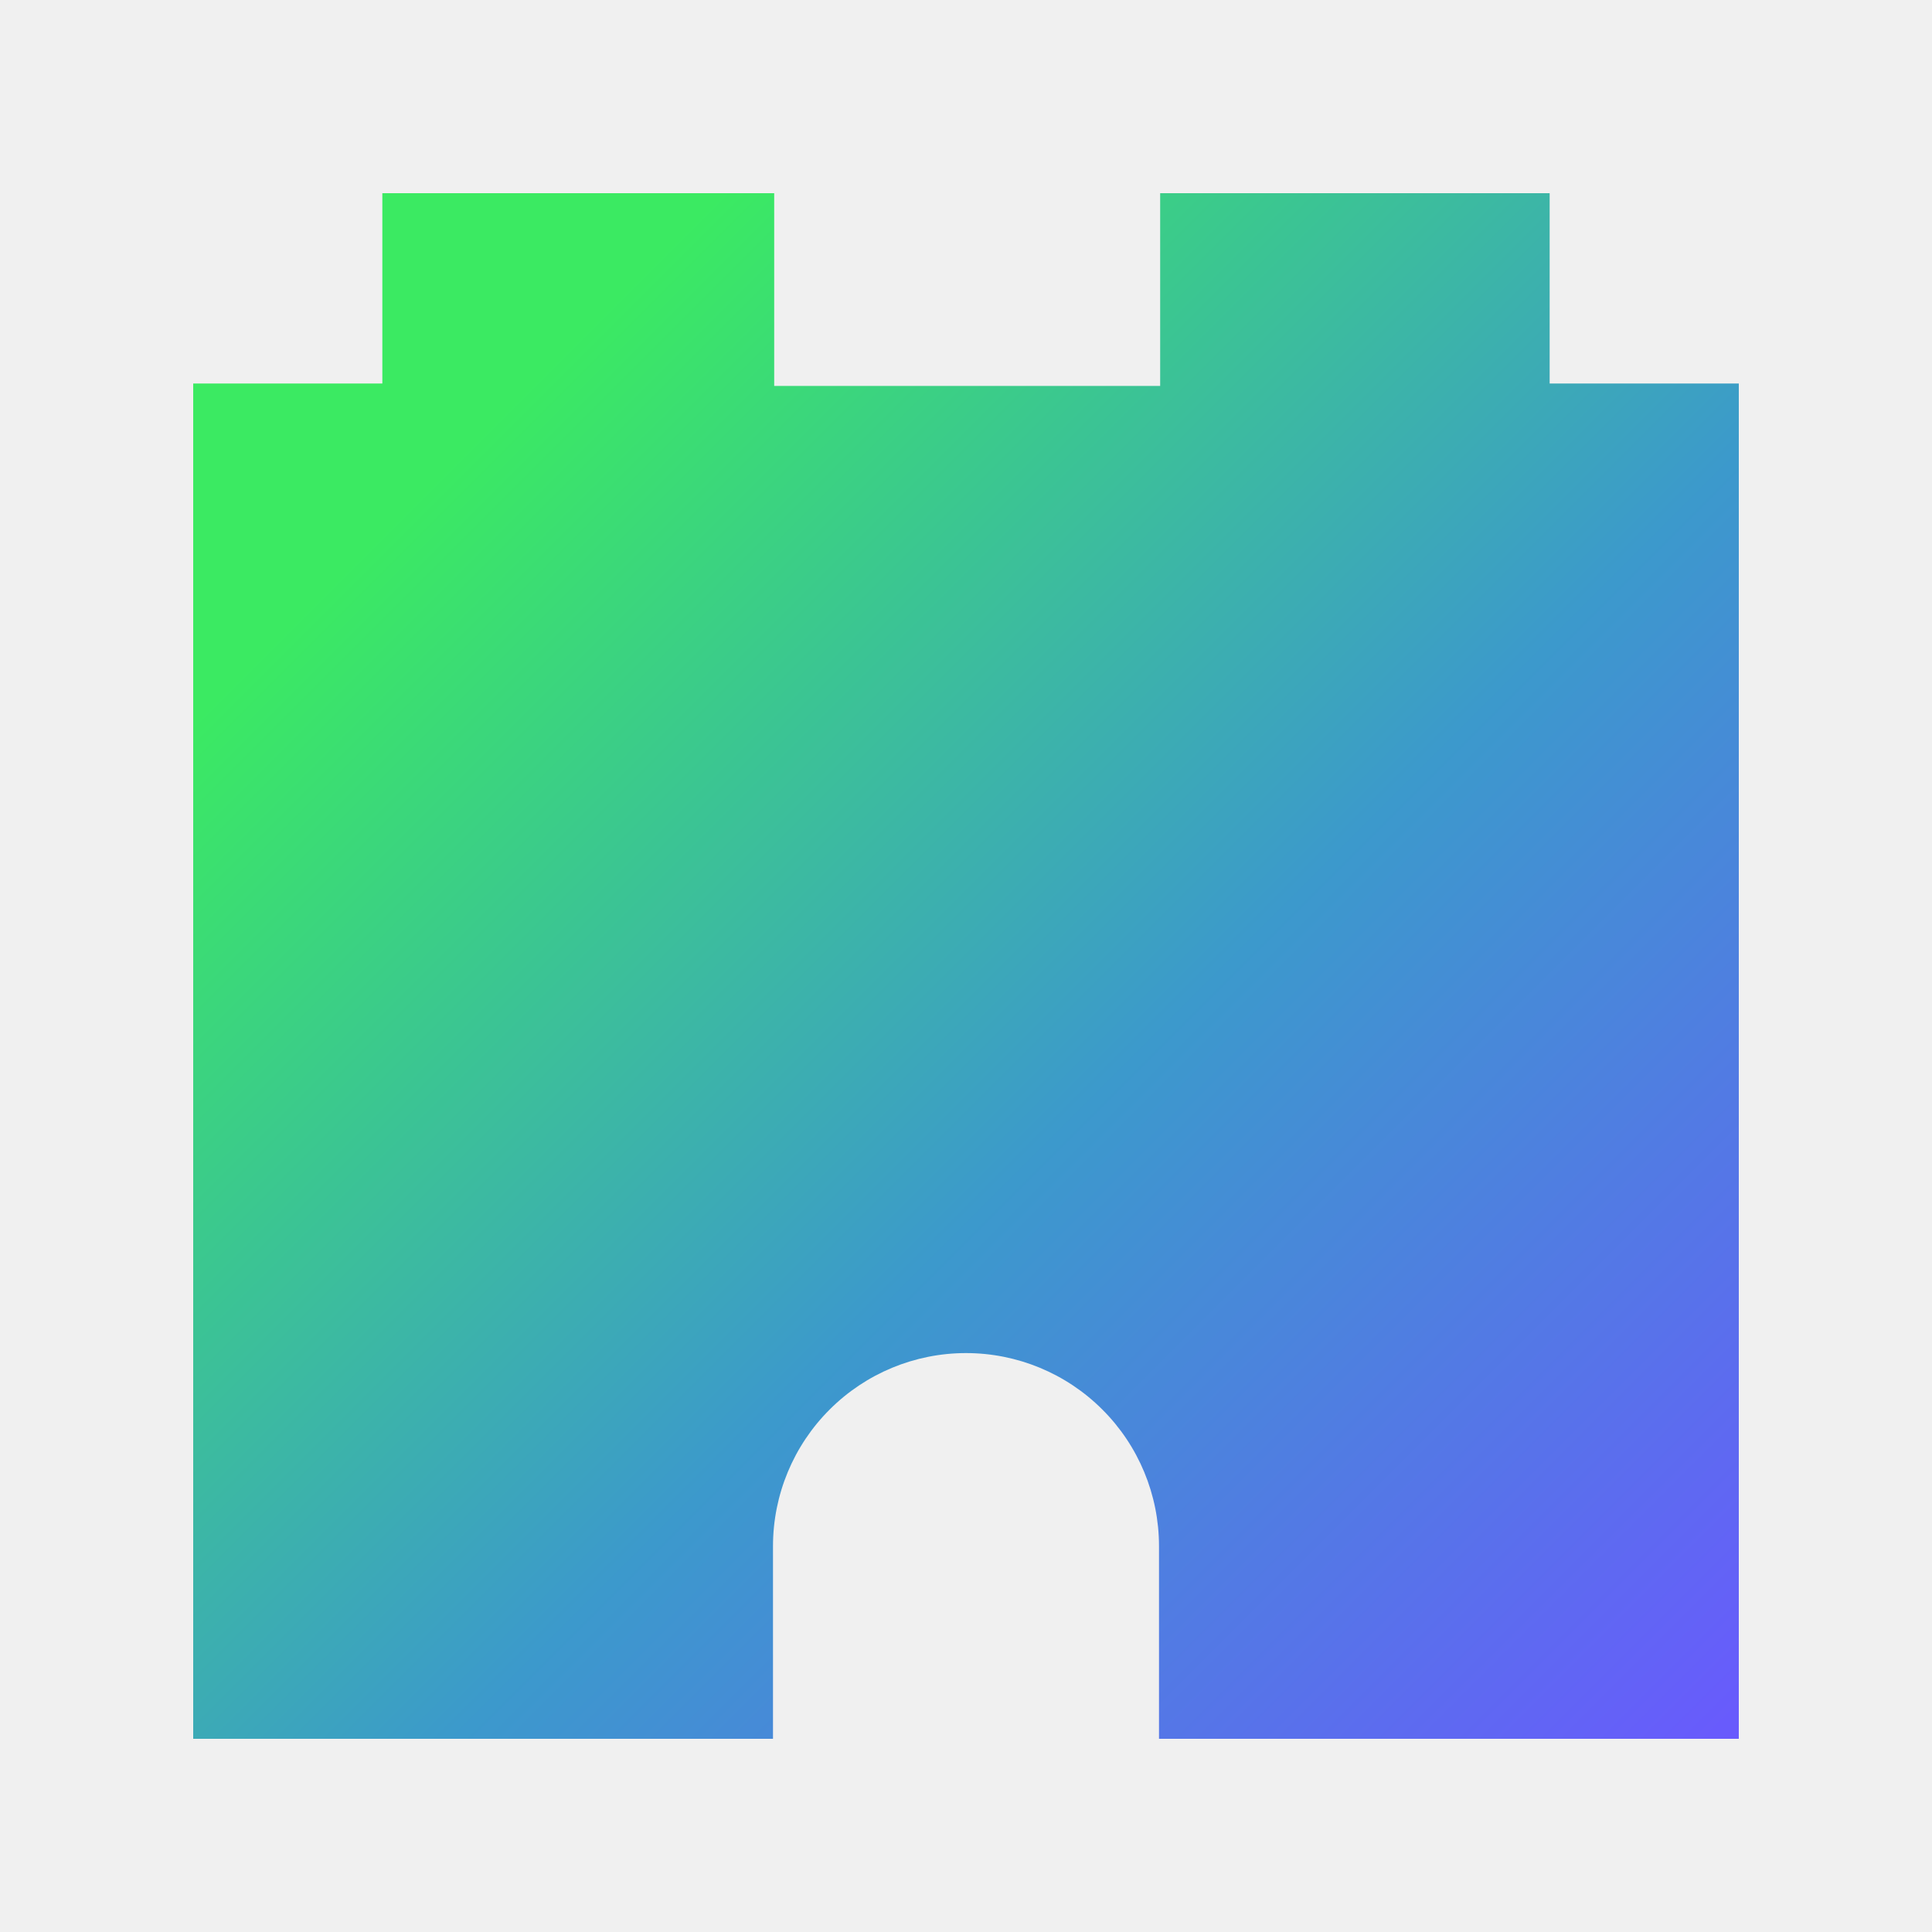
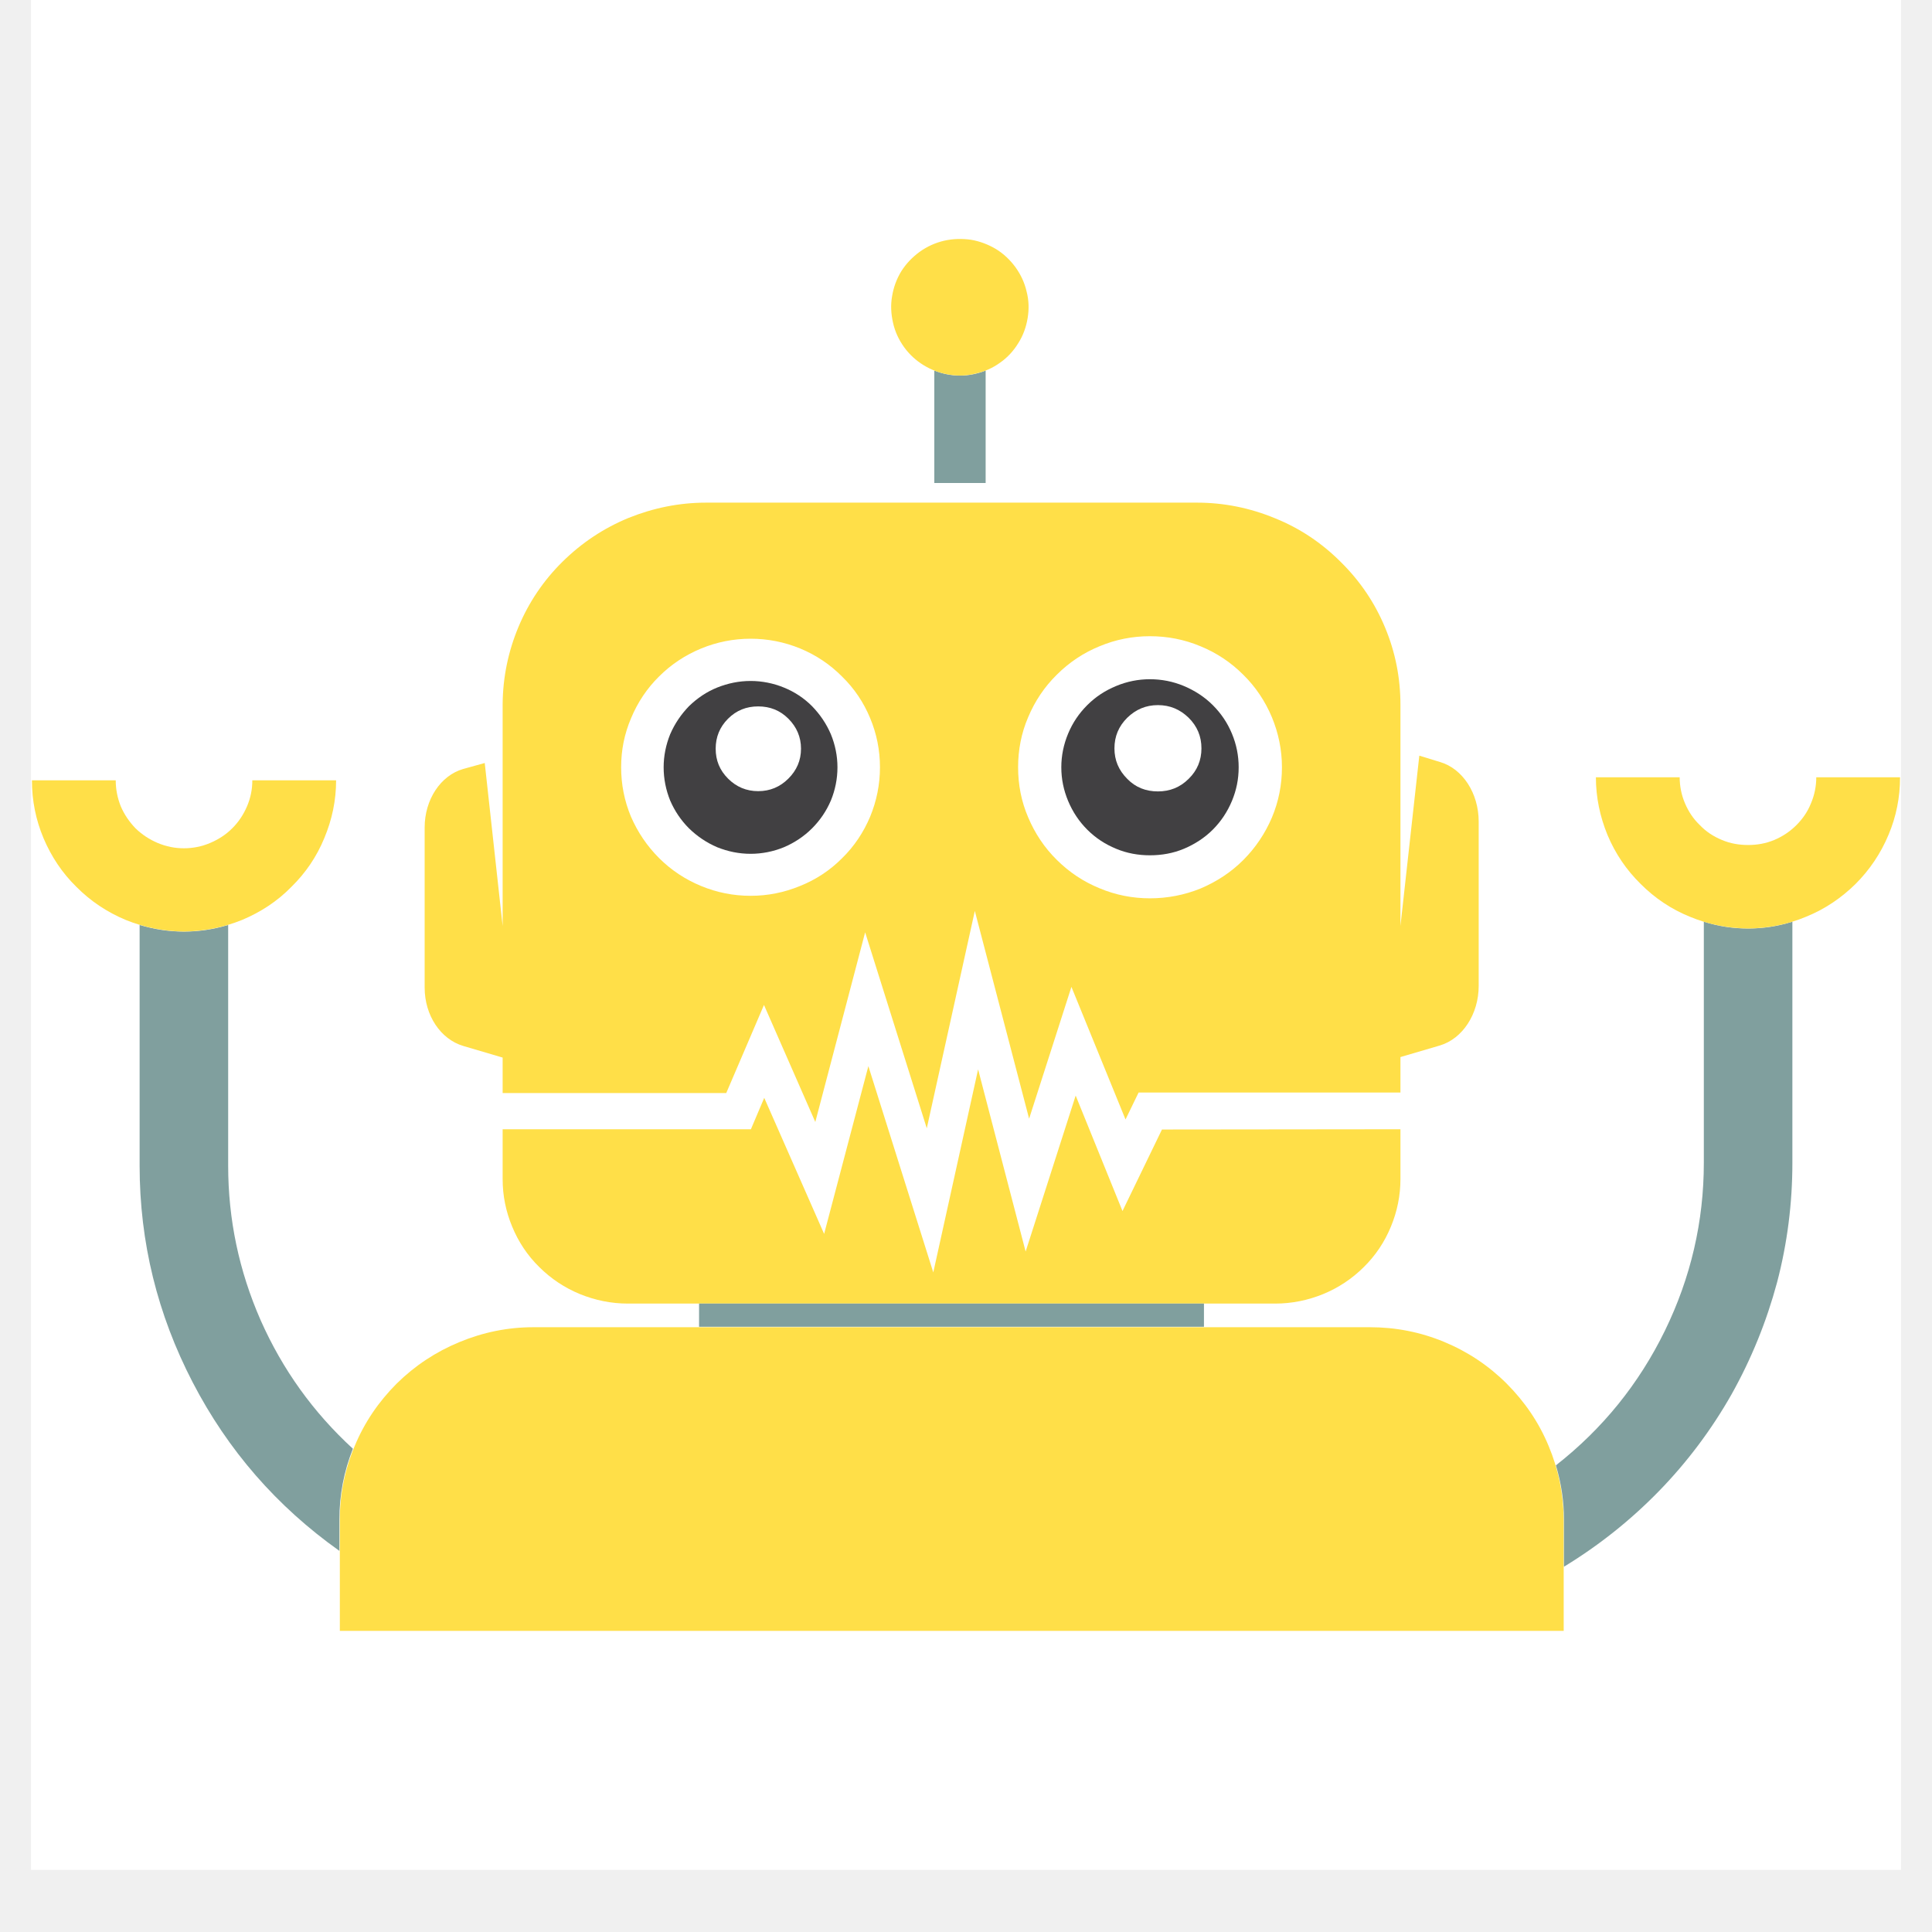
- <svg xmlns="http://www.w3.org/2000/svg" width="40" height="40" viewBox="0 0 40 40" fill="none">
-   <path d="M32.084 7.94V4H24.02V7.99H16.029V4H7.916V7.94H4V36H16.004V32.005C16.006 30.946 16.427 29.931 17.177 29.183C17.926 28.434 18.941 28.014 20 28.014C21.059 28.014 22.074 28.434 22.823 29.183C23.573 29.931 23.994 30.946 23.996 32.005V36H36V7.94H32.084Z" fill="url(#paint0_linear)" />
+ <svg xmlns="http://www.w3.org/2000/svg" width="40" zoomAndPan="magnify" viewBox="0 0 30 30" height="40" preserveAspectRatio="xMidYMid meet" version="1.0">
  <defs>
-     <linearGradient id="paint0_linear" x1="2.942" y1="4.9" x2="37.777" y2="39.734" gradientUnits="userSpaceOnUse">
-       <stop offset="0.159" stop-color="#3BEA62" />
-       <stop offset="0.54" stop-color="#3C99CC" />
-       <stop offset="0.937" stop-color="#6B57FF" />
-     </linearGradient>
+     <clipPath id="e8eed6b2f7">
+       <path d="M 0.484 0 L 29.516 0 L 29.516 29.031 L 0.484 29.031 Z M 0.484 0 " clip-rule="nonzero" />
+     </clipPath>
+     <clipPath id="5e6edc3743">
+       <path d="M 13 3.555 L 16 3.555 L 16 6 L 13 6 Z M 13 3.555 " clip-rule="nonzero" />
+     </clipPath>
+     <clipPath id="80a39b9bae">
+       <path d="M 5 20 L 25 20 L 25 25.332 L 5 25.332 Z M 5 20 " clip-rule="nonzero" />
+     </clipPath>
+     <clipPath id="20d500d54c">
+       <path d="M 0.484 12 L 6 12 L 6 15 L 0.484 15 Z M 0.484 12 " clip-rule="nonzero" />
+     </clipPath>
+     <clipPath id="b3a3c4fa48">
+       <path d="M 24 12 L 29.516 12 L 29.516 15 L 24 15 Z M 24 12 " clip-rule="nonzero" />
+     </clipPath>
  </defs>
+   <g clip-path="url(#e8eed6b2f7)">
+     <path fill="#ffffff" d="M 0.484 0 L 29.516 0 L 29.516 36.289 L 0.484 36.289 Z M 0.484 0 " fill-opacity="1" fill-rule="nonzero" />
+     <path fill="#ffffff" d="M 0.484 0 L 29.516 0 L 29.516 29.031 L 0.484 29.031 Z M 0.484 0 " fill-opacity="1" fill-rule="nonzero" />
+     <path fill="#ffffff" d="M 0.484 0 L 29.516 0 L 29.516 29.031 L 0.484 29.031 Z M 0.484 0 " fill-opacity="1" fill-rule="nonzero" />
+   </g>
+   <path fill="#ffdf48" d="M 18.043 17.539 L 17.43 18.805 L 16.703 17.012 L 15.926 19.434 L 15.188 16.605 L 14.492 19.758 L 13.484 16.555 L 12.797 19.16 L 11.867 17.047 L 11.66 17.535 L 7.805 17.535 L 7.805 18.309 C 7.805 18.566 7.855 18.812 7.953 19.047 C 8.051 19.285 8.191 19.496 8.375 19.676 C 8.555 19.855 8.766 19.996 9.004 20.094 C 9.242 20.191 9.492 20.242 9.75 20.242 L 19.801 20.242 C 20.059 20.242 20.309 20.191 20.547 20.094 C 20.785 19.996 20.996 19.855 21.176 19.676 C 21.359 19.496 21.5 19.285 21.598 19.047 C 21.695 18.812 21.746 18.566 21.746 18.309 L 21.746 17.535 Z M 18.043 17.539 " fill-opacity="1" fill-rule="nonzero" />
+   <path fill="#809f9e" d="M 14.906 5.832 C 14.77 5.832 14.637 5.805 14.508 5.754 L 14.508 7.5 L 15.305 7.5 L 15.305 5.754 C 15.176 5.805 15.043 5.832 14.906 5.832 Z M 14.906 5.832 " fill-opacity="1" fill-rule="nonzero" />
+   <g clip-path="url(#5e6edc3743)">
+     <path fill="#ffdf48" d="M 15.078 3.723 C 15.215 3.746 15.348 3.797 15.465 3.867 C 15.586 3.941 15.688 4.039 15.77 4.152 C 15.852 4.266 15.91 4.391 15.941 4.527 C 15.977 4.664 15.98 4.801 15.957 4.941 C 15.934 5.078 15.887 5.211 15.812 5.328 C 15.738 5.449 15.645 5.551 15.527 5.633 C 15.414 5.715 15.289 5.77 15.148 5.801 C 15.012 5.836 14.871 5.84 14.734 5.816 C 14.594 5.793 14.465 5.746 14.344 5.672 C 14.223 5.598 14.121 5.504 14.039 5.391 C 13.957 5.277 13.898 5.152 13.867 5.012 C 13.836 4.875 13.828 4.738 13.852 4.602 C 13.875 4.461 13.922 4.332 13.996 4.211 C 14.07 4.094 14.168 3.992 14.281 3.91 C 14.395 3.828 14.523 3.77 14.66 3.738 C 14.797 3.707 14.938 3.703 15.078 3.723 Z M 15.078 3.723 " fill-opacity="1" fill-rule="nonzero" />
+   </g>
+   <path fill="#809f9e" d="M 10.855 20.242 L 18.695 20.242 L 18.695 20.602 L 10.855 20.602 Z M 10.855 20.242 " fill-opacity="1" fill-rule="nonzero" />
+   <g clip-path="url(#80a39b9bae)">
+     <path fill="#ffdf48" d="M 24.281 25.324 L 24.281 23.594 C 24.277 23.195 24.199 22.816 24.047 22.453 C 23.895 22.086 23.676 21.766 23.395 21.484 C 23.113 21.203 22.789 20.988 22.422 20.836 C 22.055 20.684 21.672 20.609 21.273 20.609 L 8.281 20.609 C 7.883 20.609 7.5 20.688 7.133 20.84 C 6.766 20.992 6.441 21.207 6.16 21.484 C 5.879 21.766 5.66 22.086 5.508 22.453 C 5.355 22.816 5.277 23.199 5.277 23.594 L 5.277 25.324 Z M 24.281 25.324 " fill-opacity="1" fill-rule="nonzero" />
+   </g>
+   <path fill="#ffdf48" d="M 22.359 11.832 L 22.039 11.734 L 21.746 14.379 L 21.746 10.945 C 21.746 10.531 21.668 10.129 21.508 9.746 C 21.348 9.359 21.117 9.02 20.82 8.727 C 20.523 8.43 20.184 8.203 19.797 8.047 C 19.41 7.887 19.004 7.805 18.586 7.805 L 10.965 7.805 C 10.547 7.805 10.145 7.887 9.758 8.043 C 9.371 8.203 9.031 8.43 8.734 8.723 C 8.441 9.012 8.211 9.352 8.051 9.734 C 7.891 10.117 7.809 10.516 7.805 10.93 L 7.805 14.379 L 7.527 11.848 L 7.191 11.941 C 6.84 12.043 6.594 12.418 6.594 12.848 L 6.594 15.336 C 6.594 15.766 6.84 16.137 7.195 16.242 L 7.805 16.422 L 7.805 16.973 L 11.277 16.973 L 11.863 15.605 L 12.66 17.422 L 13.434 14.477 L 14.391 17.52 L 15.137 14.145 L 15.98 17.371 L 16.637 15.324 L 17.477 17.383 L 17.68 16.965 L 21.746 16.965 L 21.746 16.414 L 22.359 16.234 C 22.711 16.129 22.961 15.746 22.961 15.309 L 22.961 12.758 C 22.961 12.316 22.711 11.934 22.359 11.832 Z M 11.656 13.91 C 11.387 13.91 11.133 13.859 10.887 13.758 C 10.641 13.656 10.422 13.512 10.234 13.324 C 10.047 13.137 9.902 12.922 9.797 12.68 C 9.695 12.434 9.645 12.18 9.645 11.914 C 9.645 11.648 9.695 11.395 9.801 11.148 C 9.902 10.906 10.047 10.688 10.234 10.504 C 10.422 10.316 10.641 10.172 10.887 10.07 C 11.133 9.969 11.391 9.918 11.656 9.918 C 11.922 9.918 12.18 9.969 12.426 10.07 C 12.672 10.172 12.887 10.316 13.074 10.504 C 13.266 10.691 13.41 10.906 13.512 11.152 C 13.613 11.395 13.664 11.648 13.664 11.914 C 13.664 12.18 13.613 12.434 13.512 12.68 C 13.41 12.922 13.266 13.141 13.074 13.328 C 12.887 13.516 12.668 13.66 12.422 13.758 C 12.176 13.859 11.922 13.91 11.656 13.91 Z M 17.855 13.949 C 17.586 13.949 17.324 13.898 17.074 13.793 C 16.824 13.691 16.602 13.543 16.41 13.352 C 16.219 13.164 16.07 12.941 15.965 12.691 C 15.859 12.445 15.809 12.184 15.809 11.914 C 15.809 11.645 15.859 11.383 15.965 11.137 C 16.07 10.887 16.219 10.664 16.41 10.477 C 16.602 10.285 16.824 10.137 17.074 10.035 C 17.324 9.93 17.586 9.879 17.855 9.879 C 18.129 9.879 18.391 9.93 18.641 10.035 C 18.891 10.137 19.113 10.285 19.305 10.477 C 19.496 10.664 19.645 10.887 19.75 11.137 C 19.852 11.383 19.906 11.645 19.906 11.914 C 19.906 12.184 19.855 12.445 19.75 12.695 C 19.645 12.941 19.496 13.164 19.305 13.355 C 19.113 13.547 18.891 13.691 18.641 13.797 C 18.391 13.898 18.129 13.949 17.855 13.949 Z M 17.855 13.949 " fill-opacity="1" fill-rule="nonzero" />
+   <path fill="#414042" d="M 11.656 10.574 C 11.477 10.574 11.305 10.609 11.137 10.676 C 10.973 10.742 10.828 10.84 10.699 10.965 C 10.574 11.094 10.477 11.238 10.406 11.402 C 10.34 11.566 10.305 11.738 10.305 11.914 C 10.305 12.094 10.34 12.266 10.406 12.43 C 10.477 12.594 10.574 12.738 10.699 12.863 C 10.828 12.988 10.973 13.086 11.137 13.156 C 11.305 13.223 11.477 13.258 11.656 13.258 C 11.832 13.258 12.008 13.223 12.172 13.156 C 12.336 13.086 12.484 12.988 12.609 12.863 C 12.734 12.738 12.832 12.594 12.902 12.43 C 12.969 12.266 13.004 12.094 13.004 11.914 C 13.004 11.738 12.969 11.566 12.902 11.402 C 12.832 11.238 12.734 11.094 12.609 10.965 C 12.484 10.84 12.336 10.742 12.172 10.676 C 12.008 10.609 11.832 10.574 11.656 10.574 Z M 11.773 12.285 C 11.59 12.285 11.434 12.219 11.305 12.09 C 11.176 11.961 11.113 11.809 11.113 11.625 C 11.113 11.445 11.176 11.289 11.305 11.16 C 11.434 11.031 11.59 10.969 11.773 10.969 C 11.957 10.969 12.113 11.031 12.242 11.16 C 12.371 11.289 12.438 11.445 12.438 11.625 C 12.438 11.809 12.371 11.961 12.242 12.09 C 12.113 12.219 11.957 12.285 11.773 12.285 Z M 11.773 12.285 " fill-opacity="1" fill-rule="nonzero" />
+   <path fill="#414042" d="M 17.855 10.547 C 17.676 10.547 17.5 10.582 17.332 10.652 C 17.16 10.723 17.012 10.82 16.883 10.949 C 16.754 11.078 16.656 11.223 16.586 11.391 C 16.516 11.559 16.48 11.734 16.48 11.914 C 16.48 12.098 16.516 12.27 16.586 12.438 C 16.656 12.605 16.754 12.754 16.883 12.883 C 17.012 13.012 17.16 13.109 17.332 13.18 C 17.5 13.25 17.676 13.281 17.855 13.281 C 18.039 13.281 18.215 13.25 18.383 13.18 C 18.551 13.109 18.703 13.012 18.832 12.883 C 18.961 12.754 19.059 12.605 19.129 12.438 C 19.199 12.27 19.234 12.098 19.234 11.914 C 19.234 11.734 19.199 11.559 19.129 11.391 C 19.059 11.223 18.961 11.078 18.832 10.949 C 18.703 10.82 18.551 10.723 18.383 10.652 C 18.215 10.582 18.039 10.547 17.855 10.547 Z M 17.98 12.289 C 17.793 12.289 17.633 12.227 17.504 12.094 C 17.371 11.961 17.305 11.805 17.305 11.621 C 17.305 11.434 17.371 11.277 17.504 11.145 C 17.637 11.016 17.793 10.949 17.98 10.949 C 18.168 10.949 18.324 11.016 18.457 11.145 C 18.59 11.277 18.656 11.434 18.656 11.621 C 18.656 11.805 18.59 11.965 18.457 12.094 C 18.324 12.227 18.164 12.289 17.98 12.289 Z M 17.98 12.289 " fill-opacity="1" fill-rule="nonzero" />
+   <path fill="#809f9e" d="M 3.543 18.102 L 3.543 14.363 C 3.086 14.5 2.629 14.5 2.168 14.363 L 2.168 18.102 C 2.168 19.289 2.445 20.41 2.992 21.465 C 3.539 22.52 4.297 23.391 5.27 24.082 L 5.27 23.594 C 5.27 23.215 5.34 22.848 5.48 22.496 C 4.863 21.93 4.387 21.266 4.047 20.5 C 3.711 19.734 3.543 18.934 3.543 18.102 Z M 3.543 18.102 " fill-opacity="1" fill-rule="nonzero" />
+   <g clip-path="url(#20d500d54c)">
+     <path fill="#ffdf48" d="M 2.855 14.465 C 2.543 14.461 2.242 14.402 1.953 14.285 C 1.664 14.164 1.41 13.996 1.188 13.773 C 0.965 13.555 0.797 13.301 0.676 13.016 C 0.555 12.727 0.496 12.43 0.496 12.117 L 1.797 12.117 C 1.797 12.258 1.824 12.391 1.875 12.52 C 1.93 12.648 2.008 12.762 2.105 12.863 C 2.207 12.961 2.32 13.035 2.449 13.09 C 2.582 13.145 2.715 13.172 2.855 13.172 C 2.996 13.172 3.133 13.145 3.262 13.09 C 3.391 13.035 3.508 12.961 3.605 12.863 C 3.707 12.762 3.781 12.648 3.836 12.52 C 3.891 12.391 3.918 12.258 3.918 12.117 L 5.219 12.117 C 5.219 12.43 5.156 12.727 5.035 13.016 C 4.918 13.301 4.746 13.555 4.523 13.773 C 4.305 13.996 4.047 14.164 3.758 14.285 C 3.469 14.402 3.168 14.461 2.855 14.465 Z M 2.855 14.465 " fill-opacity="1" fill-rule="nonzero" />
+   </g>
+   <path fill="#809f9e" d="M 27.145 14.418 C 26.91 14.418 26.68 14.383 26.457 14.312 L 26.457 18.055 C 26.457 18.969 26.254 19.84 25.852 20.664 C 25.449 21.488 24.887 22.184 24.16 22.754 C 24.242 23.027 24.285 23.309 24.285 23.594 L 24.285 24.328 C 24.824 24 25.316 23.609 25.758 23.156 C 26.199 22.703 26.574 22.203 26.887 21.652 C 27.195 21.102 27.43 20.523 27.594 19.914 C 27.754 19.305 27.832 18.684 27.832 18.055 L 27.832 14.312 C 27.609 14.383 27.379 14.418 27.145 14.418 Z M 27.145 14.418 " fill-opacity="1" fill-rule="nonzero" />
+   <g clip-path="url(#b3a3c4fa48)">
+     <path fill="#ffdf48" d="M 27.145 14.418 C 26.828 14.414 26.527 14.355 26.238 14.234 C 25.949 14.117 25.695 13.945 25.477 13.727 C 25.254 13.508 25.082 13.254 24.961 12.965 C 24.844 12.68 24.781 12.379 24.781 12.07 L 26.082 12.07 C 26.082 12.207 26.109 12.344 26.164 12.473 C 26.219 12.602 26.293 12.715 26.395 12.812 C 26.492 12.914 26.605 12.988 26.738 13.043 C 26.867 13.098 27.004 13.121 27.145 13.121 C 27.285 13.121 27.418 13.098 27.551 13.043 C 27.68 12.988 27.793 12.914 27.895 12.812 C 27.992 12.715 28.07 12.602 28.121 12.473 C 28.176 12.344 28.203 12.207 28.203 12.07 L 29.504 12.07 C 29.504 12.379 29.445 12.68 29.324 12.965 C 29.203 13.254 29.031 13.508 28.812 13.727 C 28.59 13.945 28.336 14.117 28.047 14.234 C 27.758 14.355 27.457 14.414 27.145 14.418 Z M 27.145 14.418 " fill-opacity="1" fill-rule="nonzero" />
+   </g>
</svg>
